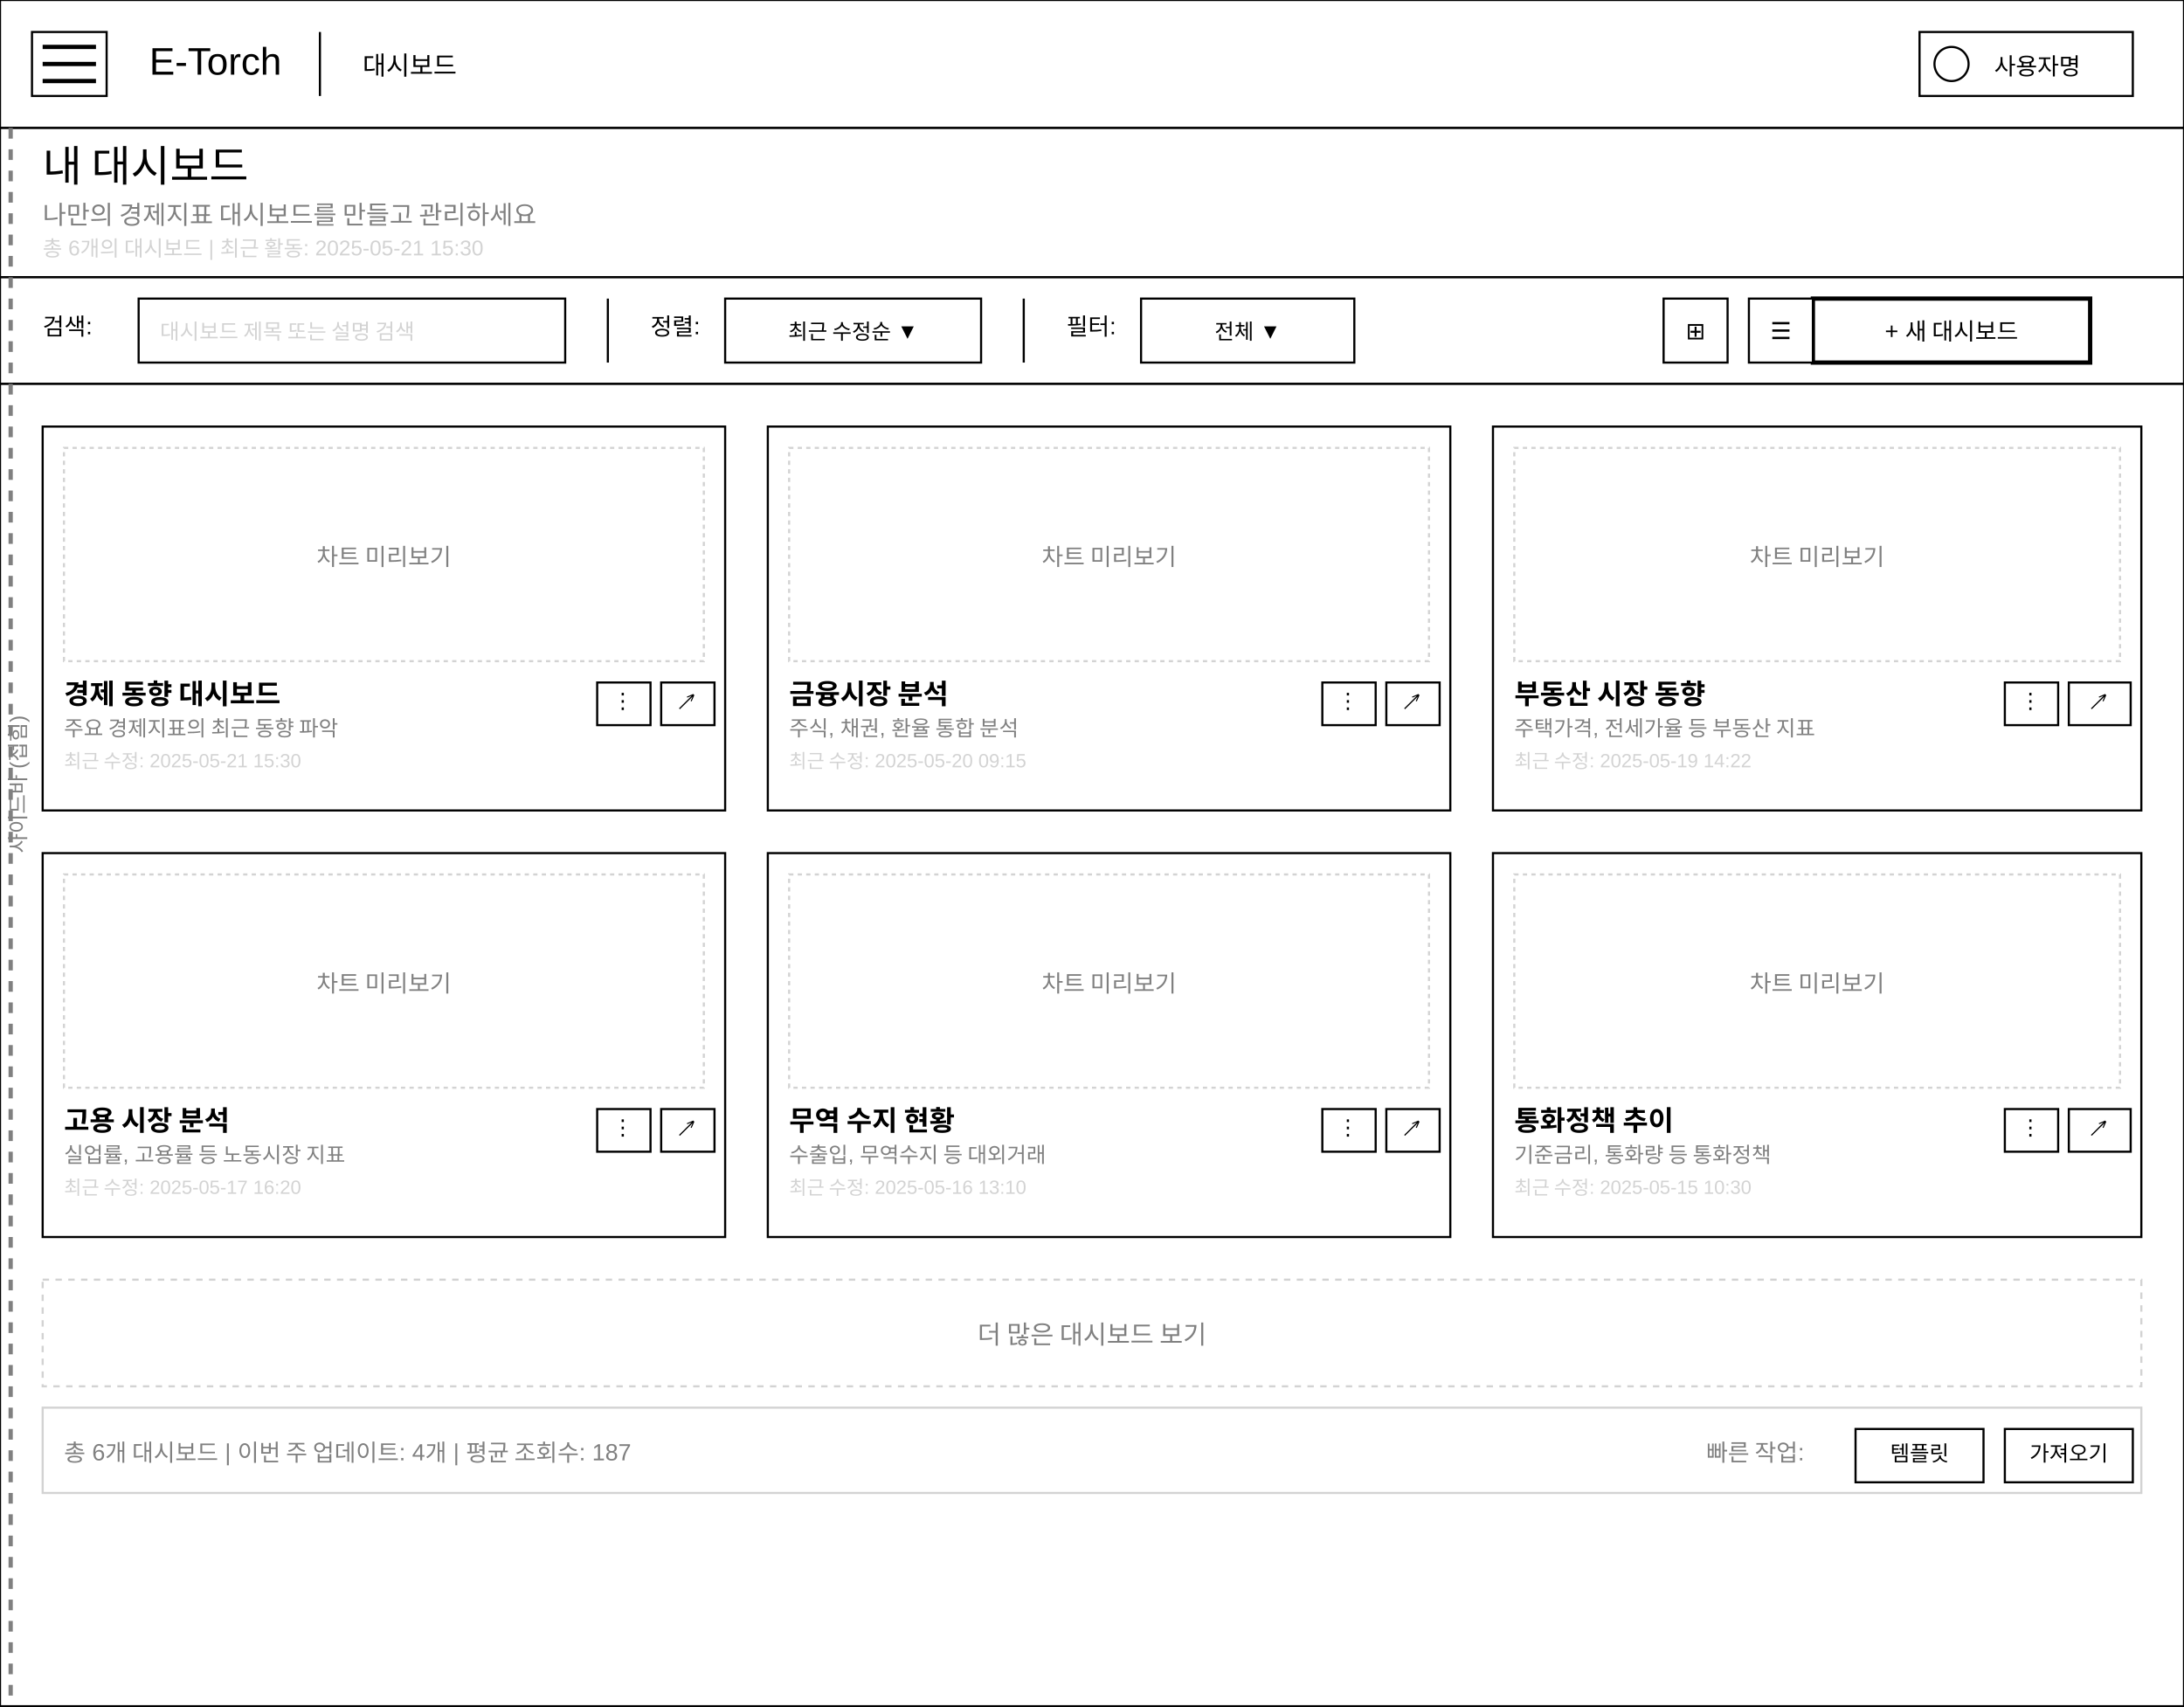
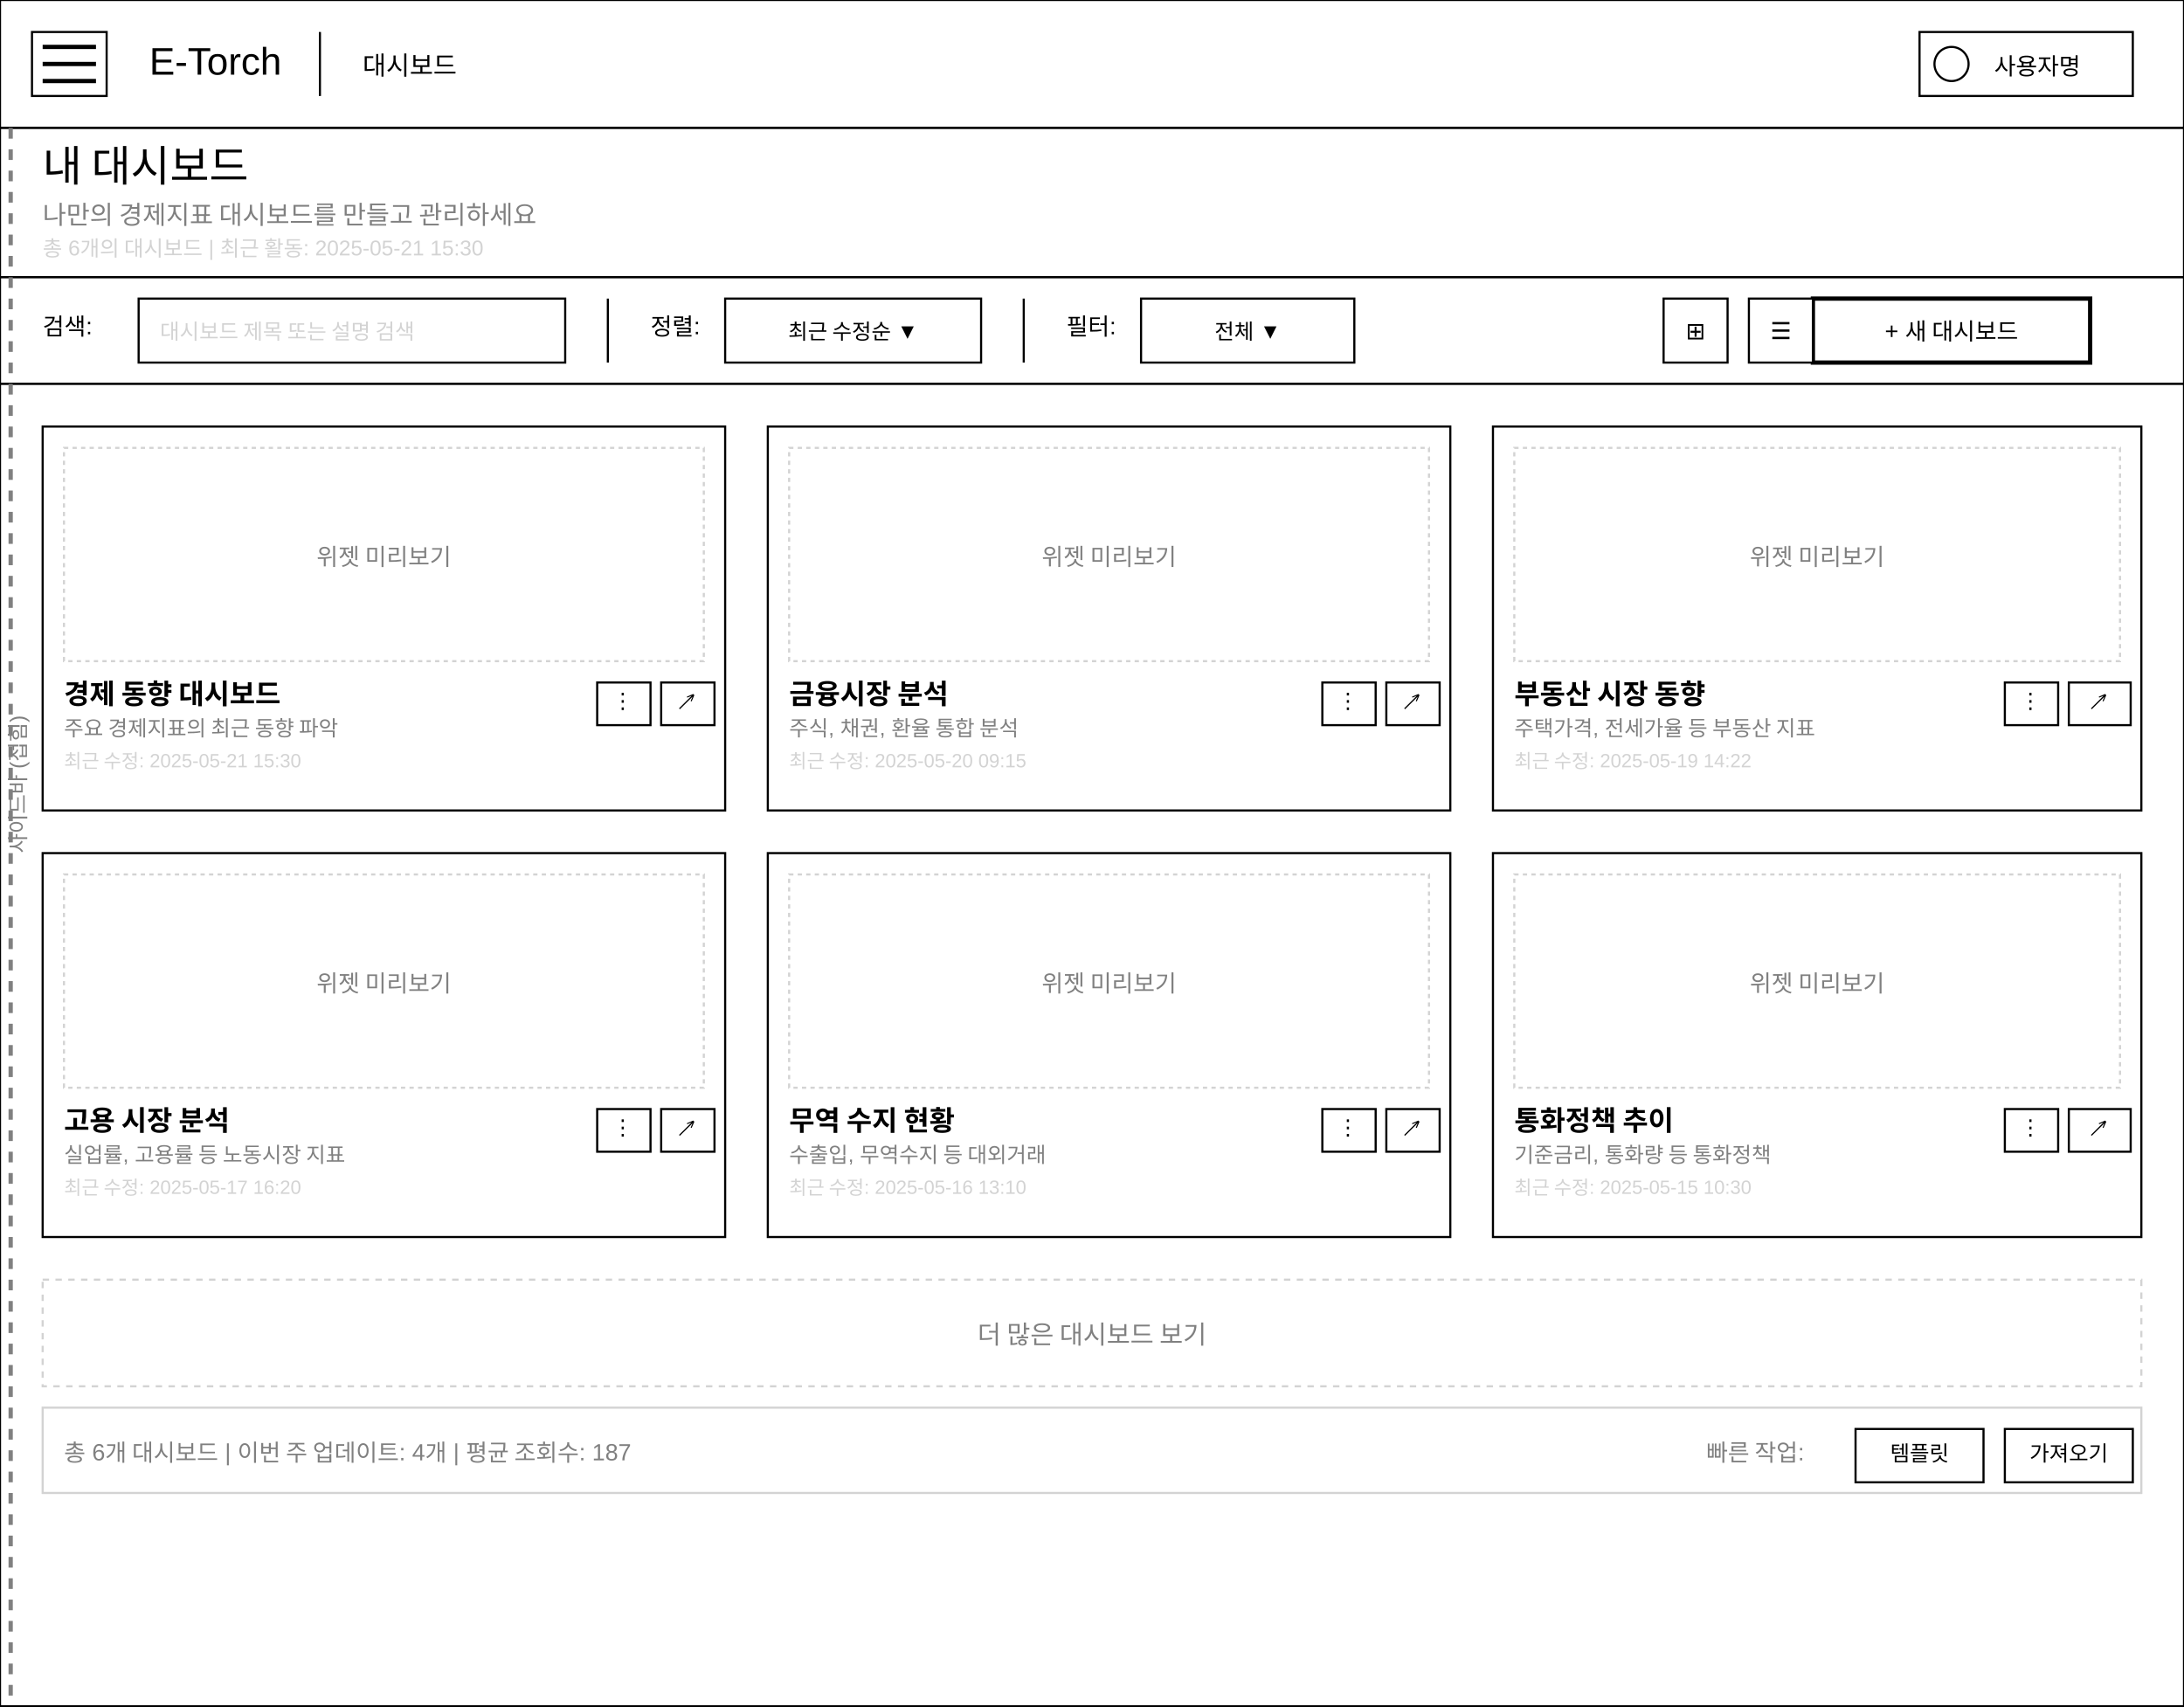
<svg xmlns="http://www.w3.org/2000/svg" width="1024" height="800">
  <rect x="0" y="0" width="1024" height="60" fill="white" stroke="black" stroke-width="1" />
  <rect x="15" y="15" width="35" height="30" fill="white" stroke="black" stroke-width="1" />
  <line x1="20" y1="22" x2="45" y2="22" stroke="black" stroke-width="2" />
  <line x1="20" y1="30" x2="45" y2="30" stroke="black" stroke-width="2" />
  <line x1="20" y1="38" x2="45" y2="38" stroke="black" stroke-width="2" />
  <text x="70" y="35" font-family="Arial" font-size="18">E-Torch</text>
  <line x1="150" y1="15" x2="150" y2="45" stroke="black" stroke-width="1" />
  <text x="170" y="35" font-family="Arial" font-size="12">대시보드</text>
  <rect x="900" y="15" width="100" height="30" fill="white" stroke="black" stroke-width="1" />
  <circle cx="915" cy="30" r="8" fill="white" stroke="black" stroke-width="1" />
  <text x="935" y="35" font-family="Arial" font-size="11">사용자명</text>
  <rect x="0" y="60" width="1024" height="70" fill="white" stroke="black" stroke-width="1" />
  <text x="20" y="85" font-family="Arial" font-size="20">내 대시보드</text>
  <text x="20" y="105" font-family="Arial" font-size="12" fill="gray">나만의 경제지표 대시보드를 만들고 관리하세요</text>
  <text x="20" y="120" font-family="Arial" font-size="10" fill="lightgray">총 6개의 대시보드 | 최근 활동: 2025-05-21 15:30</text>
  <rect x="0" y="130" width="1024" height="50" fill="white" stroke="black" stroke-width="1" />
  <text x="20" y="157" font-family="Arial" font-size="11">검색:</text>
  <rect x="65" y="140" width="200" height="30" fill="white" stroke="black" stroke-width="1" />
  <text x="75" y="159" font-family="Arial" font-size="10" fill="lightgray">대시보드 제목 또는 설명 검색</text>
  <line x1="285" y1="140" x2="285" y2="170" stroke="black" stroke-width="1" />
  <text x="305" y="157" font-family="Arial" font-size="11">정렬:</text>
  <rect x="340" y="140" width="120" height="30" fill="white" stroke="black" stroke-width="1" />
  <text x="400" y="159" font-family="Arial" font-size="10" text-anchor="middle">최근 수정순 ▼</text>
  <line x1="480" y1="140" x2="480" y2="170" stroke="black" stroke-width="1" />
  <text x="500" y="157" font-family="Arial" font-size="11">필터:</text>
  <rect x="535" y="140" width="100" height="30" fill="white" stroke="black" stroke-width="1" />
  <text x="585" y="159" font-family="Arial" font-size="10" text-anchor="middle">전체 ▼</text>
  <rect x="850" y="140" width="130" height="30" fill="white" stroke="black" stroke-width="2" />
  <text x="915" y="159" font-family="Arial" font-size="11" text-anchor="middle">+ 새 대시보드</text>
  <rect x="780" y="140" width="30" height="30" fill="white" stroke="black" stroke-width="1" />
  <text x="795" y="159" font-family="Arial" font-size="11" text-anchor="middle">⊞</text>
  <rect x="820" y="140" width="30" height="30" fill="white" stroke="black" stroke-width="1" />
  <text x="835" y="159" font-family="Arial" font-size="11" text-anchor="middle">☰</text>
  <rect x="0" y="180" width="1024" height="620" fill="white" stroke="black" stroke-width="1" />
  <rect x="20" y="200" width="320" height="180" fill="white" stroke="black" stroke-width="1" />
  <rect x="30" y="210" width="300" height="100" fill="white" stroke="lightgray" stroke-width="1" stroke-dasharray="2,2" />
-   <text x="180" y="265" font-family="Arial" font-size="11" text-anchor="middle" fill="gray">차트 미리보기</text>
+   <text x="180" y="265" font-family="Arial" font-size="11" text-anchor="middle" fill="gray">위젯 미리보기</text>
  <text x="30" y="330" font-family="Arial" font-size="13" font-weight="bold">경제 동향 대시보드</text>
  <text x="30" y="345" font-family="Arial" font-size="10" fill="gray">주요 경제지표의 최근 동향 파악</text>
  <text x="30" y="360" font-family="Arial" font-size="9" fill="lightgray">최근 수정: 2025-05-21 15:30</text>
  <rect x="280" y="320" width="25" height="20" fill="white" stroke="black" stroke-width="1" />
  <text x="292" y="332" font-family="Arial" font-size="10" text-anchor="middle">⋮</text>
  <rect x="310" y="320" width="25" height="20" fill="white" stroke="black" stroke-width="1" />
  <text x="322" y="332" font-family="Arial" font-size="10" text-anchor="middle">↗</text>
  <rect x="360" y="200" width="320" height="180" fill="white" stroke="black" stroke-width="1" />
  <rect x="370" y="210" width="300" height="100" fill="white" stroke="lightgray" stroke-width="1" stroke-dasharray="2,2" />
-   <text x="520" y="265" font-family="Arial" font-size="11" text-anchor="middle" fill="gray">차트 미리보기</text>
+   <text x="520" y="265" font-family="Arial" font-size="11" text-anchor="middle" fill="gray">위젯 미리보기</text>
  <text x="370" y="330" font-family="Arial" font-size="13" font-weight="bold">금융시장 분석</text>
  <text x="370" y="345" font-family="Arial" font-size="10" fill="gray">주식, 채권, 환율 통합 분석</text>
  <text x="370" y="360" font-family="Arial" font-size="9" fill="lightgray">최근 수정: 2025-05-20 09:15</text>
  <rect x="620" y="320" width="25" height="20" fill="white" stroke="black" stroke-width="1" />
  <text x="632" y="332" font-family="Arial" font-size="10" text-anchor="middle">⋮</text>
  <rect x="650" y="320" width="25" height="20" fill="white" stroke="black" stroke-width="1" />
  <text x="662" y="332" font-family="Arial" font-size="10" text-anchor="middle">↗</text>
  <rect x="700" y="200" width="304" height="180" fill="white" stroke="black" stroke-width="1" />
  <rect x="710" y="210" width="284" height="100" fill="white" stroke="lightgray" stroke-width="1" stroke-dasharray="2,2" />
-   <text x="852" y="265" font-family="Arial" font-size="11" text-anchor="middle" fill="gray">차트 미리보기</text>
+   <text x="852" y="265" font-family="Arial" font-size="11" text-anchor="middle" fill="gray">위젯 미리보기</text>
  <text x="710" y="330" font-family="Arial" font-size="13" font-weight="bold">부동산 시장 동향</text>
  <text x="710" y="345" font-family="Arial" font-size="10" fill="gray">주택가격, 전세가율 등 부동산 지표</text>
  <text x="710" y="360" font-family="Arial" font-size="9" fill="lightgray">최근 수정: 2025-05-19 14:22</text>
  <rect x="940" y="320" width="25" height="20" fill="white" stroke="black" stroke-width="1" />
  <text x="952" y="332" font-family="Arial" font-size="10" text-anchor="middle">⋮</text>
  <rect x="970" y="320" width="29" height="20" fill="white" stroke="black" stroke-width="1" />
  <text x="984" y="332" font-family="Arial" font-size="10" text-anchor="middle">↗</text>
  <rect x="20" y="400" width="320" height="180" fill="white" stroke="black" stroke-width="1" />
  <rect x="30" y="410" width="300" height="100" fill="white" stroke="lightgray" stroke-width="1" stroke-dasharray="2,2" />
-   <text x="180" y="465" font-family="Arial" font-size="11" text-anchor="middle" fill="gray">차트 미리보기</text>
+   <text x="180" y="465" font-family="Arial" font-size="11" text-anchor="middle" fill="gray">위젯 미리보기</text>
  <text x="30" y="530" font-family="Arial" font-size="13" font-weight="bold">고용 시장 분석</text>
  <text x="30" y="545" font-family="Arial" font-size="10" fill="gray">실업률, 고용률 등 노동시장 지표</text>
  <text x="30" y="560" font-family="Arial" font-size="9" fill="lightgray">최근 수정: 2025-05-17 16:20</text>
  <rect x="280" y="520" width="25" height="20" fill="white" stroke="black" stroke-width="1" />
  <text x="292" y="532" font-family="Arial" font-size="10" text-anchor="middle">⋮</text>
  <rect x="310" y="520" width="25" height="20" fill="white" stroke="black" stroke-width="1" />
  <text x="322" y="532" font-family="Arial" font-size="10" text-anchor="middle">↗</text>
  <rect x="360" y="400" width="320" height="180" fill="white" stroke="black" stroke-width="1" />
  <rect x="370" y="410" width="300" height="100" fill="white" stroke="lightgray" stroke-width="1" stroke-dasharray="2,2" />
-   <text x="520" y="465" font-family="Arial" font-size="11" text-anchor="middle" fill="gray">차트 미리보기</text>
+   <text x="520" y="465" font-family="Arial" font-size="11" text-anchor="middle" fill="gray">위젯 미리보기</text>
  <text x="370" y="530" font-family="Arial" font-size="13" font-weight="bold">무역 수지 현황</text>
  <text x="370" y="545" font-family="Arial" font-size="10" fill="gray">수출입, 무역수지 등 대외거래</text>
  <text x="370" y="560" font-family="Arial" font-size="9" fill="lightgray">최근 수정: 2025-05-16 13:10</text>
  <rect x="620" y="520" width="25" height="20" fill="white" stroke="black" stroke-width="1" />
  <text x="632" y="532" font-family="Arial" font-size="10" text-anchor="middle">⋮</text>
  <rect x="650" y="520" width="25" height="20" fill="white" stroke="black" stroke-width="1" />
  <text x="662" y="532" font-family="Arial" font-size="10" text-anchor="middle">↗</text>
  <rect x="700" y="400" width="304" height="180" fill="white" stroke="black" stroke-width="1" />
  <rect x="710" y="410" width="284" height="100" fill="white" stroke="lightgray" stroke-width="1" stroke-dasharray="2,2" />
-   <text x="852" y="465" font-family="Arial" font-size="11" text-anchor="middle" fill="gray">차트 미리보기</text>
+   <text x="852" y="465" font-family="Arial" font-size="11" text-anchor="middle" fill="gray">위젯 미리보기</text>
  <text x="710" y="530" font-family="Arial" font-size="13" font-weight="bold">통화정책 추이</text>
  <text x="710" y="545" font-family="Arial" font-size="10" fill="gray">기준금리, 통화량 등 통화정책</text>
  <text x="710" y="560" font-family="Arial" font-size="9" fill="lightgray">최근 수정: 2025-05-15 10:30</text>
  <rect x="940" y="520" width="25" height="20" fill="white" stroke="black" stroke-width="1" />
  <text x="952" y="532" font-family="Arial" font-size="10" text-anchor="middle">⋮</text>
  <rect x="970" y="520" width="29" height="20" fill="white" stroke="black" stroke-width="1" />
  <text x="984" y="532" font-family="Arial" font-size="10" text-anchor="middle">↗</text>
  <rect x="20" y="600" width="984" height="50" fill="white" stroke="lightgray" stroke-width="1" stroke-dasharray="3,3" />
  <text x="512" y="630" font-family="Arial" font-size="12" text-anchor="middle" fill="gray">더 많은 대시보드 보기</text>
  <rect x="20" y="660" width="984" height="40" fill="white" stroke="lightgray" stroke-width="1" />
  <text x="30" y="685" font-family="Arial" font-size="11" fill="gray">총 6개 대시보드 | 이번 주 업데이트: 4개 | 평균 조회수: 187</text>
  <text x="800" y="685" font-family="Arial" font-size="11" fill="gray">빠른 작업:</text>
  <rect x="870" y="670" width="60" height="25" fill="white" stroke="black" stroke-width="1" />
  <text x="900" y="685" font-family="Arial" font-size="10" text-anchor="middle">템플릿</text>
  <rect x="940" y="670" width="60" height="25" fill="white" stroke="black" stroke-width="1" />
  <text x="970" y="685" font-family="Arial" font-size="10" text-anchor="middle">가져오기</text>
  <line x1="5" y1="60" x2="5" y2="800" stroke="gray" stroke-width="2" stroke-dasharray="5,5" />
  <text x="12" y="400" font-family="Arial" font-size="10" fill="gray" transform="rotate(-90 12 400)">사이드바 (접힘)</text>
</svg>
